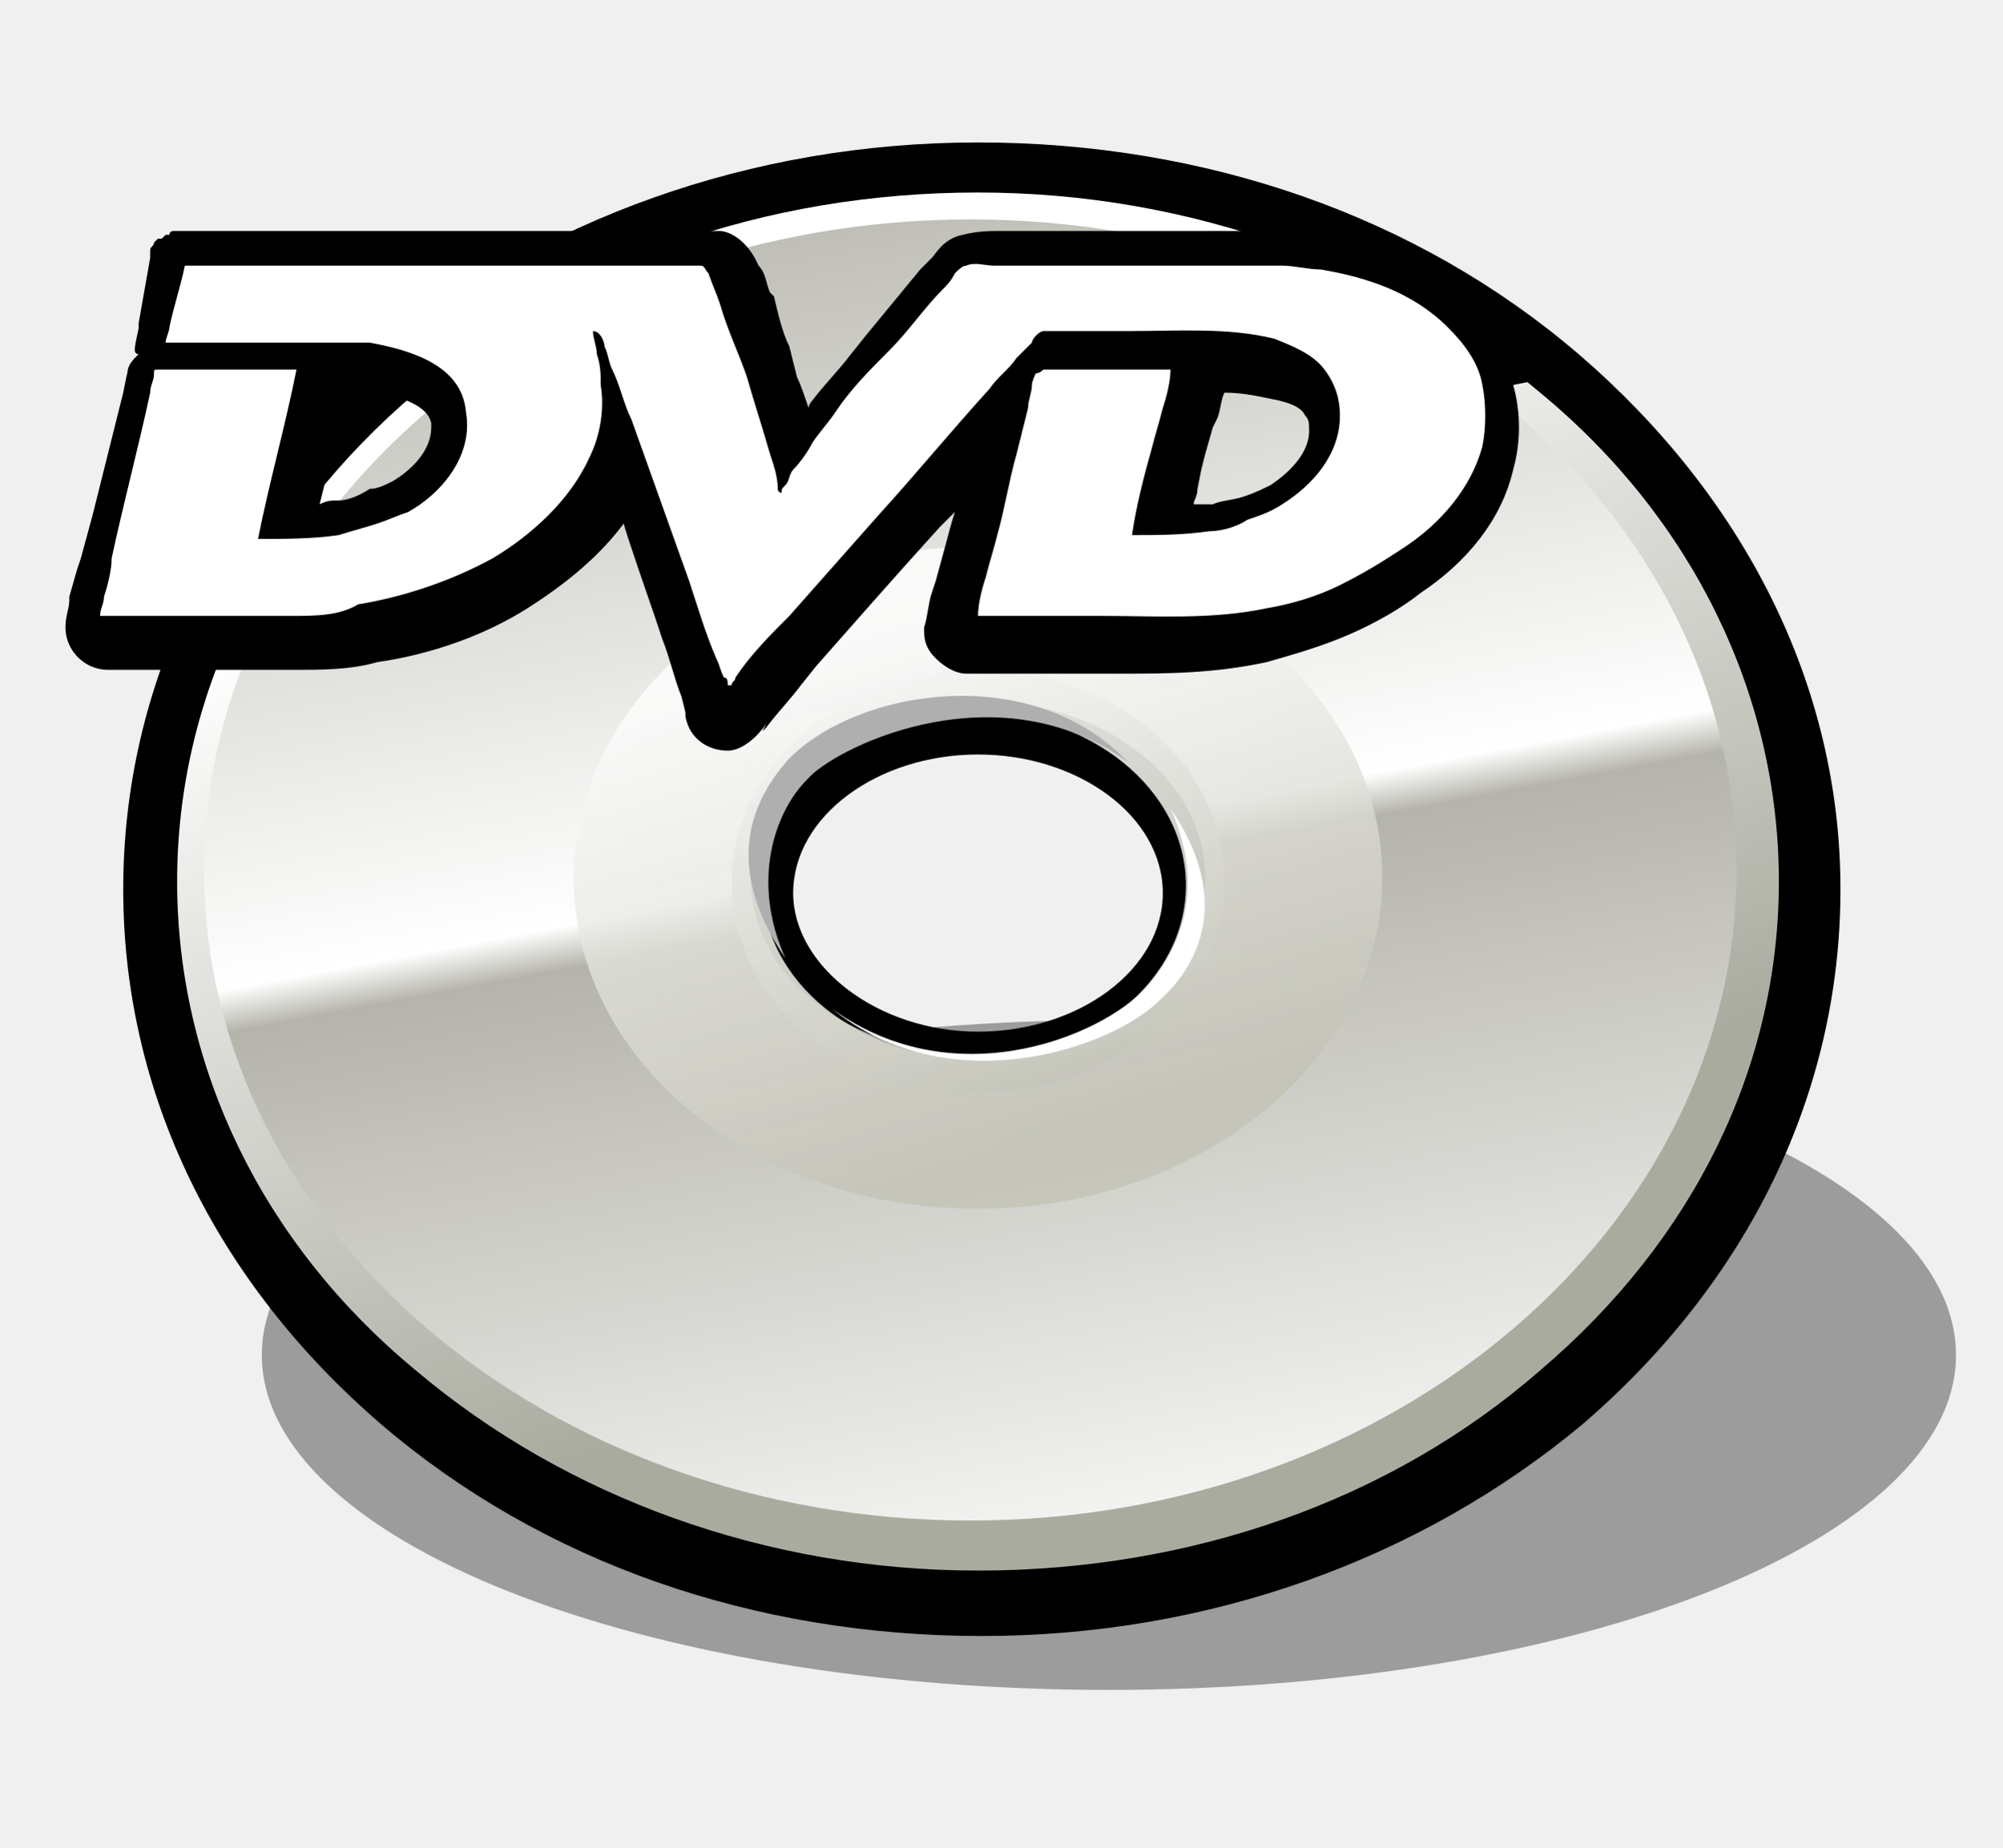
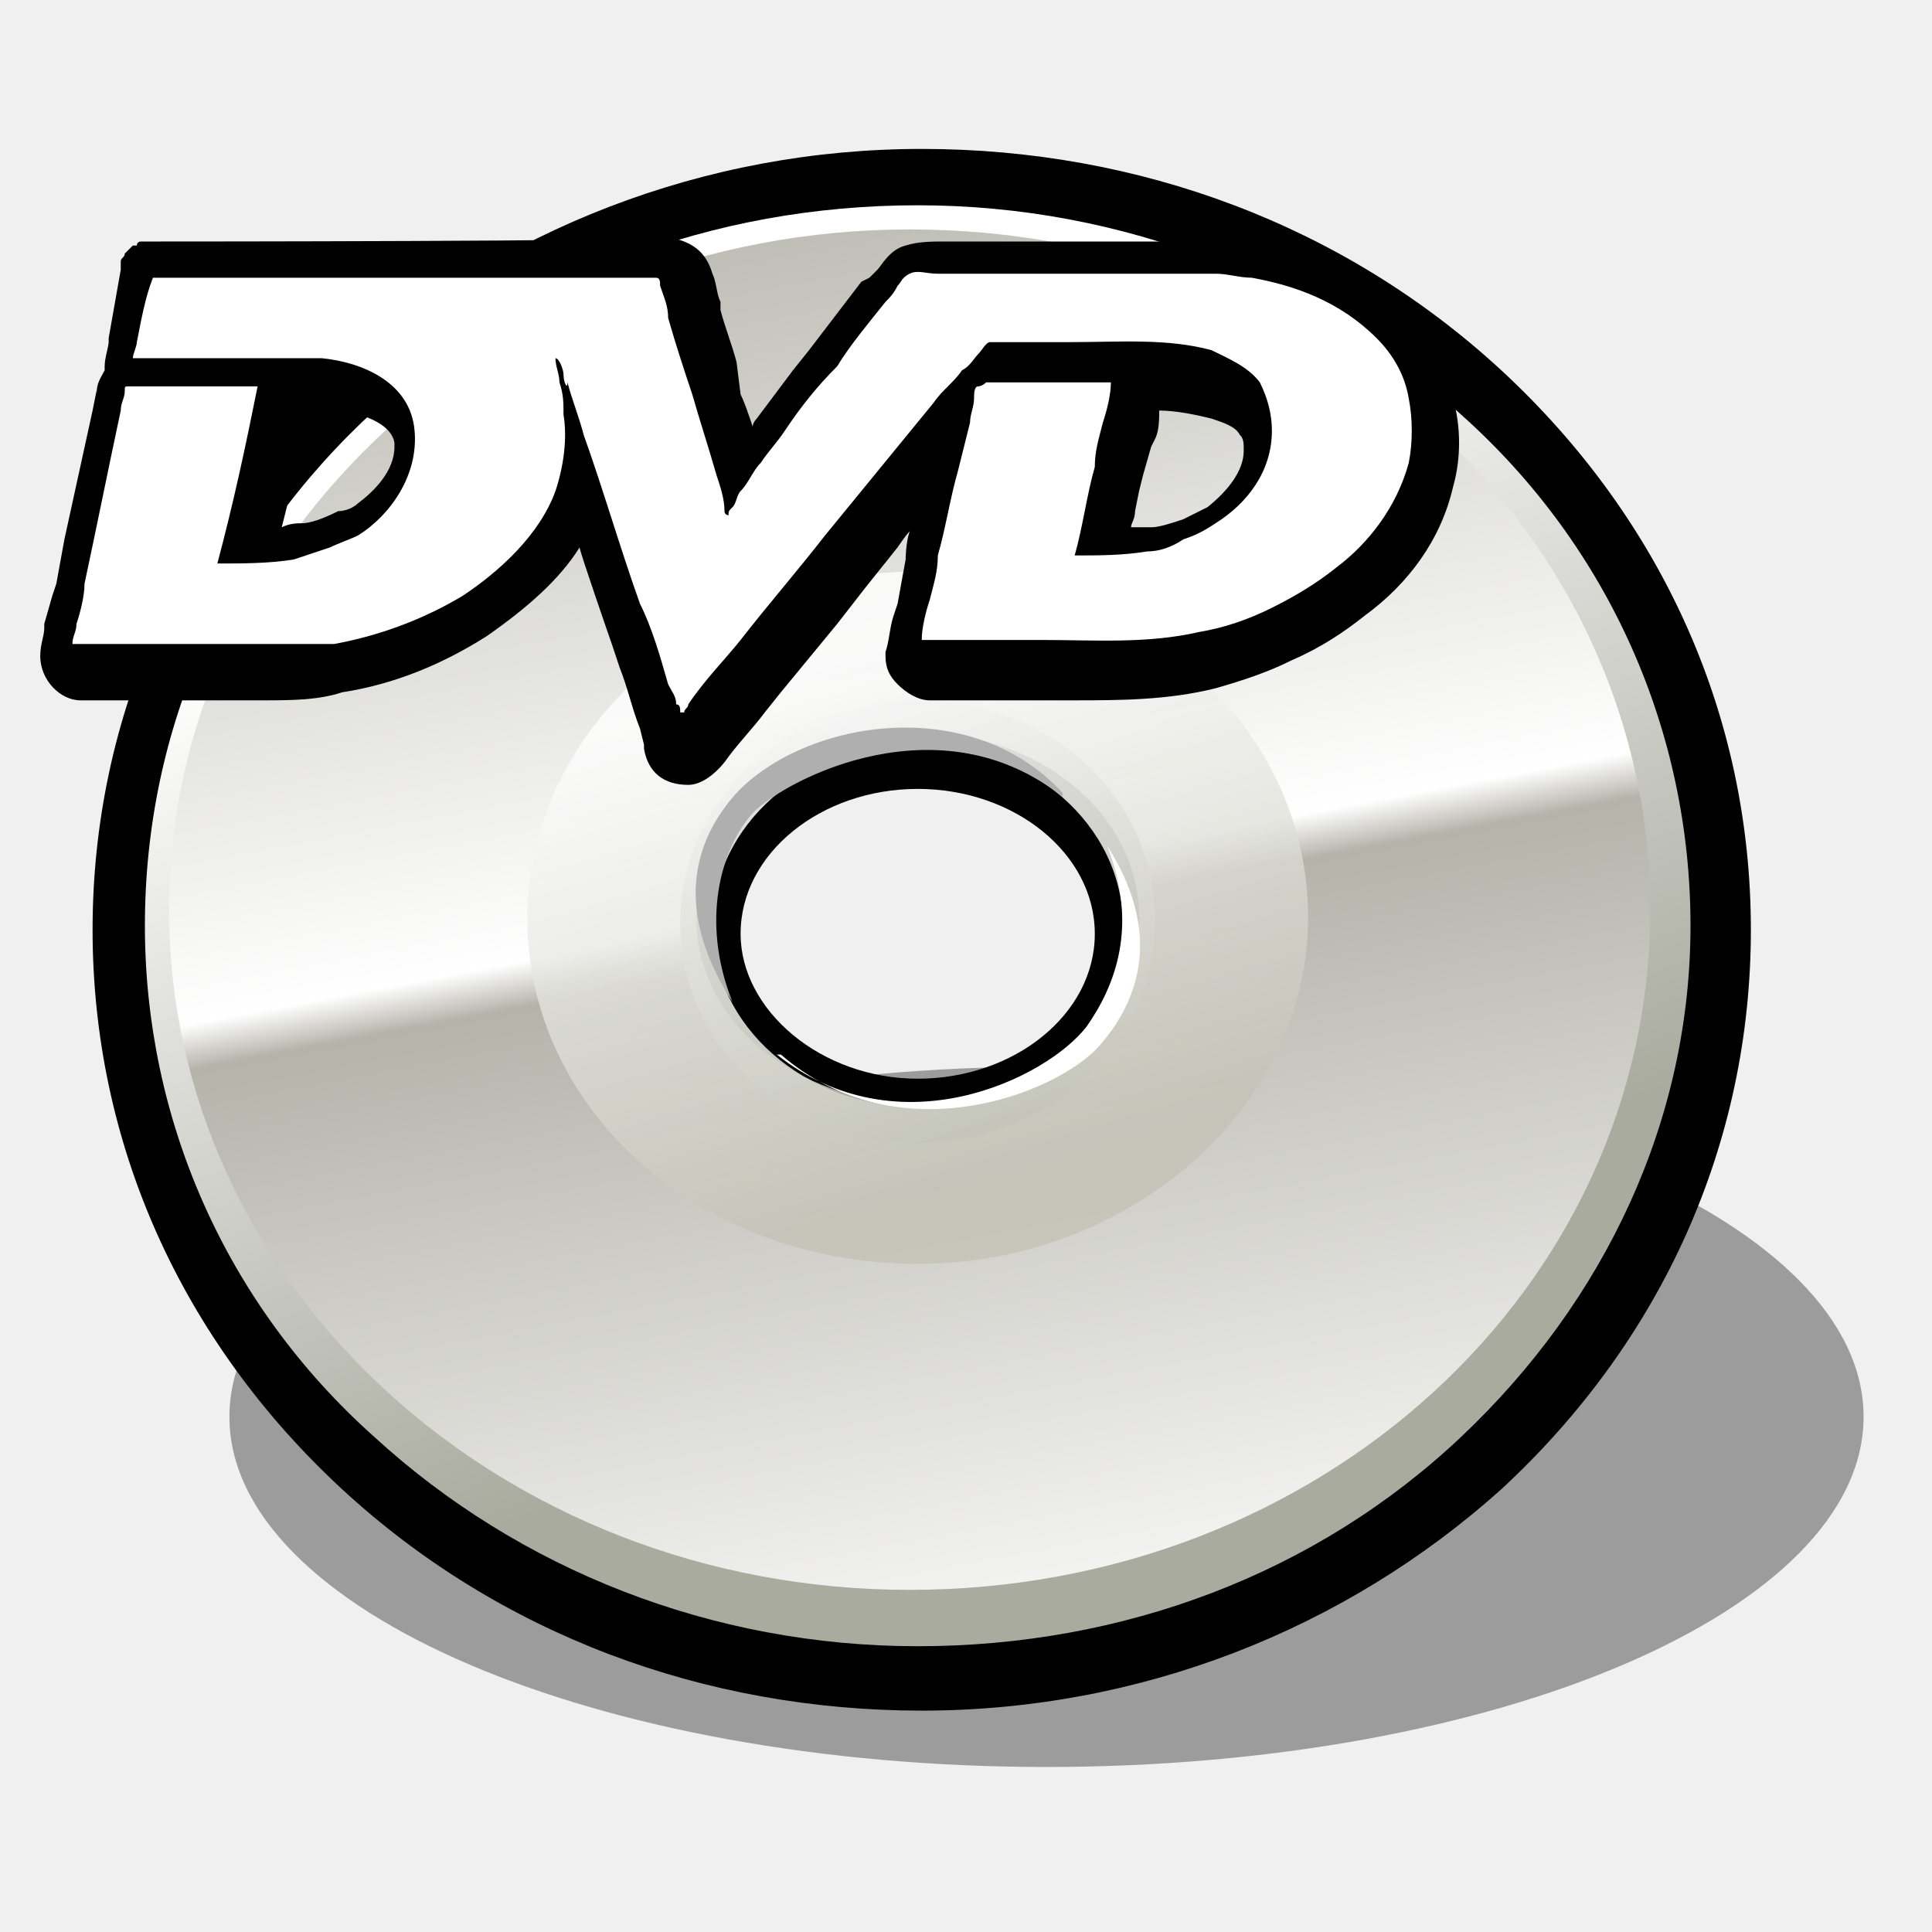
- <svg width="52pt" height="48pt" viewBox="0 0 52 48" xml:space="preserve">
+ <svg width="48pt" height="48pt" viewBox="0 0 48 48" xml:space="preserve">
  <g id="Layer_x0020_4" style="fill-rule:nonzero;clip-rule:nonzero;stroke:#000000;stroke-miterlimit:4;">
-     <path style="opacity:0.35;stroke:none;" d="M50.8,35.2c0,4.8-9.8,8.7-22,8.7s-22-3.9-22-8.7s9.8-8.7,22-8.7s22,3.9,22,8.7z" />
-     <path style="stroke:none;" d="M9.9,9.2c-4.3,3.7-6.7,8.6-6.7,13.9s2.4,10.2,6.7,13.9c4.2,3.6,9.7,5.5,15.6,5.5c5.9,0,11.4-2,15.6-5.5c4.3-3.7,6.7-8.6,6.7-13.9S45.3,12.9,41,9.2c-4.2-3.6-9.7-5.5-15.6-5.5c-5.9,0-11.4,2-15.6,5.5z M20.6,23.2c0-2,2.2-3.6,4.8-3.6    c2.6,0,4.8,1.6,4.8,3.6s-2.2,3.6-4.8,3.6c-2.6,0-4.8-1.7-4.8-3.6z" />
-     <linearGradient id="aigrd1" gradientUnits="userSpaceOnUse" x1="20.918" y1="11.165" x2="29.079" y2="32.81">
+     <path style="opacity:0.35;stroke:none;" d="M46.3,35.2c0,4.8-9.1,8.7-20.3,8.7c-11.2,0-20.3-3.9-20.3-8.7s9.1-8.7,20.3-8.7c11.2,0,20.3,3.9,20.3,8.7z" />
+     <path style="stroke:none;" d="M8.5,9.2c-4,3.7-6.2,8.6-6.2,13.9s2.2,10.2,6.2,13.9c3.9,3.6,9,5.5,14.4,5.5s10.5-2,14.4-5.5c4-3.7,6.2-8.6,6.2-13.9s-2.2-10.2-6.2-13.9c-3.9-3.6-9-5.5-14.4-5.5s-10.5,2-14.4,5.5z M18.4,23.2c0-2,2-3.6,4.4-3.6s4.4,1.6,4.4,3.6    s-2,3.6-4.4,3.6s-4.4-1.7-4.4-3.6z" />
+     <linearGradient id="aigrd1" gradientUnits="userSpaceOnUse" x1="18.397" y1="11.302" x2="26.463" y2="32.696">
      <stop offset="0" style="stop-color:#FFFFFF" />
      <stop offset="1" style="stop-color:#A9AB9F" />
    </linearGradient>
-     <path style="fill:url(#aigrd1);stroke:none;" d="M10.8,10.2c-4,3.4-6.2,7.9-6.2,12.7c0,4.8,2.2,9.4,6.2,12.7c3.9,3.3,9.1,5.2,14.6,5.2c5.5,0,10.7-1.8,14.6-5.2c4-3.4,6.2-7.9,6.2-12.7c0-4.8-2.2-9.4-6.2-12.7c-3.9-3.3-9.1-5.2-14.6-5.2c-5.5,0-10.7,1.8-14.6,5.2z M19.8,23    c0-2.5,2.5-4.5,5.5-4.5s5.5,2,5.5,4.5c0,2.5-2.5,4.5-5.5,4.5s-5.5-2-5.5-4.5z" />
-     <linearGradient id="aigrd2" gradientUnits="userSpaceOnUse" x1="28.974" y1="42.644" x2="21.531" y2="3.24">
+     <path style="fill:url(#aigrd1);stroke:none;" d="M9.3,10.2C5.6,13.6,3.6,18.1,3.6,23c0,4.8,2,9.4,5.7,12.7c3.6,3.3,8.4,5.2,13.5,5.2c5.1,0,9.9-1.8,13.5-5.2C39.9,32.3,42,27.8,42,23c0-4.8-2-9.4-5.7-12.7c-3.6-3.3-8.4-5.2-13.5-5.2c-5.1,0-9.9,1.8-13.5,5.2z M17.7,23c0-2.5,2.3-4.5,5.1-4.5    c2.8,0,5.1,2,5.1,4.5c0,2.5-2.3,4.5-5.1,4.5c-2.8,0-5.1-2-5.1-4.5z" />
+     <linearGradient id="aigrd2" gradientUnits="userSpaceOnUse" x1="26.389" y1="42.511" x2="18.995" y2="3.367">
      <stop offset="0" style="stop-color:#FFFFFF" />
      <stop offset="0.494" style="stop-color:#B5B4AB" />
      <stop offset="0.522" style="stop-color:#FFFFFF" />
      <stop offset="1" style="stop-color:#B5B4AB" />
    </linearGradient>
-     <path style="fill:url(#aigrd2);stroke:none;" d="M25.2,5.7c-11,0-19.9,7.6-19.9,16.9s8.9,16.9,19.9,16.9c11,0,19.9-7.6,19.9-16.9S36.2,5.7,25.2,5.7z M25.4,28.4c-3.5,0-6.4-2.4-6.4-5.5c0-3,2.9-5.5,6.4-5.5c3.5,0,6.4,2.4,6.4,5.5c0,3-2.9,5.5-6.4,5.5z" />
-     <linearGradient id="aigrd3" gradientUnits="userSpaceOnUse" x1="23.345" y1="16.009" x2="27.444" y2="29.672">
+     <path style="fill:url(#aigrd2);stroke:none;" d="M22.6,5.7c-10.1,0-18.4,7.6-18.4,16.9s8.2,16.9,18.4,16.9C32.8,39.5,41,32,41,22.6S32.8,5.7,22.6,5.7z M22.8,28.4c-3.3,0-5.9-2.4-5.9-5.5c0-3,2.7-5.5,5.9-5.5c3.3,0,5.9,2.4,5.9,5.5c0,3-2.7,5.5-5.9,5.5z" />
+     <linearGradient id="aigrd3" gradientUnits="userSpaceOnUse" x1="20.892" y1="16.411" x2="24.748" y2="29.264">
      <stop offset="0" style="stop-color:#FFFFFF" />
      <stop offset="1" style="stop-color:#C2C2B6" />
    </linearGradient>
-     <path style="opacity:0.79;fill:url(#aigrd3);stroke:none;" d="M25.4,14.2c-5.8,0-10.5,3.9-10.5,8.6c0,4.8,4.7,8.6,10.5,8.6c5.8,0,10.5-3.9,10.5-8.6c0-4.8-4.7-8.6-10.5-8.6z M25.4,27.4c-3.3,0-5.9-2-5.9-4.6c0-2.5,2.7-4.6,5.9-4.6s5.9,2,5.9,4.6c0,2.5-2.7,4.6-5.9,4.6z" />
-     <path style="fill:#AFAFAF;stroke:none;" d="M29.3,19.8c-3.3-2.4-7.4-0.5-8.3,0.4s-1.5,2.7-0.6,4.7c-1.7-2.5-0.8-4.2,0.1-5.2c1.8-1.8,6.2-2.5,8.7,0z" />
-     <path style="fill:#FFFFFF;stroke:none;" d="M21.6,26.2c3.3,2.4,7.3,0.6,8.3-0.7c0.8-1,1.4-2.5,0.5-4.5c1.7,2.5,0.6,4.2-0.3,5c-1.2,1.2-5.4,2.7-8.5,0.2z" />
+     <path style="opacity:0.79;fill:url(#aigrd3);stroke:none;" d="M22.8,14.2c-5.3,0-9.7,3.9-9.7,8.6c0,4.8,4.3,8.6,9.7,8.6c5.3,0,9.7-3.9,9.7-8.6c0-4.8-4.3-8.6-9.7-8.6z M22.8,27.4c-3,0-5.5-2-5.5-4.6c0-2.5,2.5-4.6,5.5-4.6s5.5,2,5.5,4.6c0,2.5-2.5,4.6-5.5,4.6z" />
+     <path style="fill:#AFAFAF;stroke:none;" d="M26.4,19.8c-3-2.4-6.8-0.5-7.7,0.4c-0.8,0.9-1.3,2.7-0.5,4.7c-1.6-2.5-0.8-4.2,0.1-5.2c1.7-1.8,5.8-2.5,8.1,0z" />
+     <path style="fill:#FFFFFF;stroke:none;" d="M19.3,26.2c3,2.4,6.7,0.6,7.7-0.7c0.7-1,1.3-2.5,0.5-4.5c1.6,2.5,0.5,4.2-0.2,5c-1.1,1.2-5,2.7-7.9,0.2z" />
    <g style="stroke:none;">
-       <path d="M39.8,9.9c-0.2-0.7-0.6-1.4-1.2-2c-0.9-0.9-2.2-1.5-3.9-1.8C34.3,6.1,34,6,33.6,6c-0.3,0-0.6,0-0.9,0l-0.2,0l-2.2,0h-2.2l-0.6,0c-0.5,0-0.9,0-1.4,0c0,0-0.1,0-0.1,0c-0.3,0-0.6,0-1,0.1c-0.5,0.1-0.7,0.5-0.8,0.6l0,0c0,0-0.2,0.2-0.2,0.2L23.9,7l-1.4,1.7     l-0.4,0.5c-0.3,0.4-0.7,0.8-1,1.2c0,0-0.1,0.1-0.1,0.2c-0.1-0.3-0.2-0.6-0.3-0.8L20.5,9c-0.2-0.4-0.3-0.9-0.4-1.3L20,7.6c-0.1-0.2-0.1-0.5-0.3-0.7c0,0,0,0,0,0l0,0C19.4,6.2,18.9,6,18.7,6c0,0-0.3,0-0.3,0l0,0C18.3,6,5,6,5,6C5,6,4.9,6,4.8,6c0,0,0,0-0.1,0     c0,0-0.1,0-0.1,0c0,0-0.1,0-0.1,0c0,0-0.1,0-0.1,0.1c0,0,0,0-0.1,0c0,0-0.1,0.1-0.1,0.1c0,0,0,0-0.1,0c0,0-0.1,0.1-0.1,0.1c0,0,0,0,0,0c0,0.1-0.1,0.1-0.1,0.2c0,0,0,0,0,0.1c0,0,0,0.1,0,0.1L3.6,8.4l0,0.1c0,0.1-0.1,0.4-0.1,0.6c0,0,0,0.1,0.1,0.1     C3.4,9.4,3.3,9.5,3.3,9.8l0-0.1c0,0-0.1,0.5-0.1,0.5l-0.8,3.2l-0.3,1.1l-0.1,0.3l-0.2,0.7l0,0.1c0,0.2-0.1,0.4-0.1,0.7c0,0.6,0.5,1.1,1.1,1.1h2.7l1.8,0l0.3,0c0.8,0,1.5,0,2.2-0.2c1.4-0.2,2.8-0.7,3.9-1.4c1.1-0.7,1.9-1.4,2.5-2.2c0,0.1,0.8,2.4,0.8,2.4l0.2,0.6     c0.2,0.5,0.3,1,0.5,1.5l0,0l0.1,0.4l0,0.1c0.1,0.6,0.6,0.9,1.1,0.9c0.4,0,0.8-0.4,1-0.7l-0.1,0.2l0.1-0.1c0.3-0.4,0.6-0.7,0.9-1.1l0.4-0.5l1.5-1.7l0.8-0.9l0.9-1c0,0,0.3-0.3,0.4-0.4c-0.1,0.3-0.2,0.7-0.2,0.7c0,0-0.3,1.1-0.3,1.1c0,0-0.1,0.3-0.1,0.3     c-0.1,0.3-0.1,0.6-0.2,0.9c0,0,0,0.1,0,0.1c0,0.3,0.1,0.5,0.3,0.7c0.2,0.2,0.5,0.4,0.8,0.4h3.3l0.6,0c1.3,0,2.5,0,3.9-0.3c0.7-0.2,1.4-0.4,2.1-0.7c0.7-0.3,1.4-0.7,1.9-1.1c1.2-0.8,2.1-1.9,2.4-3.2c0.2-0.7,0.2-1.5,0-2.2z M8.5,12.3c0,0,0.4-1.9,0.5-2.1     c0.3,0,0.5,0,0.7,0c0.2,0,1.4,0.2,1.5,0.8c0,0,0,0.1,0,0.1c0,0.6-0.5,1.1-1,1.4c-0.2,0.1-0.4,0.2-0.6,0.2C9.3,12.9,9,13,8.8,13c-0.2,0-0.3,0-0.5,0.1c0.1-0.4,0.2-0.8,0.2-0.8z M31.5,13.1c-0.1,0-0.3,0-0.5,0c0-0.1,0.1-0.2,0.1-0.4l0.1-0.5l0.1-0.4l0.2-0.7     l0.1-0.2c0.1-0.2,0.1-0.5,0.2-0.7c0.5,0,0.9,0.1,1.4,0.2c0.4,0.1,0.6,0.2,0.7,0.4c0.1,0.1,0.1,0.2,0.1,0.4c0,0,0,0,0,0c0,0.5-0.4,1-1,1.4c-0.2,0.1-0.4,0.2-0.7,0.3C32,13,31.7,13,31.5,13.1z" />
-       <path d="M19.2,19.4c0,0,0,0,0,0c0,0,0,0,0,0z" />
-       <path d="M19.2,19.4c0,0,0,0,0,0c0,0,0,0,0,0s0,0,0,0z" />
+       <path d="M36.1,9.9c-0.2-0.7-0.6-1.4-1.1-2c-0.9-0.9-2.1-1.5-3.6-1.8c-0.3-0.1-0.7-0.1-1-0.1c-0.3,0-0.6,0-0.8,0l-0.2,0l-2,0h-2l-0.6,0c-0.4,0-0.8,0-1.3,0l-0.1,0c-0.2,0-0.6,0-0.9,0.1c-0.4,0.1-0.6,0.5-0.7,0.6l0,0c0,0-0.2,0.2-0.2,0.2L21.4,7l-1.3,1.7l-0.4,0.5     c-0.3,0.4-0.6,0.8-0.9,1.2c0,0-0.1,0.1-0.1,0.2c-0.1-0.3-0.2-0.6-0.3-0.8L18.3,9c-0.1-0.4-0.3-0.9-0.4-1.3l0-0.2c-0.1-0.2-0.1-0.5-0.2-0.7l0,0l0,0c-0.2-0.7-0.7-0.8-1-0.9c0,0-0.3,0-0.3,0l0,0C16.3,6,4,6,4,6C4,6,3.9,6,3.8,6c0,0,0,0-0.1,0c0,0-0.1,0-0.1,0     c0,0,0,0-0.1,0c0,0-0.1,0-0.1,0.1c0,0,0,0-0.1,0c0,0-0.1,0.1-0.1,0.1c0,0,0,0,0,0c0,0-0.1,0.1-0.1,0.1c0,0,0,0,0,0c0,0.1-0.1,0.1-0.1,0.2c0,0,0,0,0,0.1c0,0,0,0.1,0,0.1L2.7,8.4l0,0.1c0,0.1-0.1,0.4-0.1,0.6c0,0,0,0.1,0,0.1C2.5,9.4,2.4,9.5,2.4,9.8l0-0.1     l-0.1,0.5l-0.7,3.2l-0.2,1.1l-0.1,0.3l-0.2,0.7l0,0.1c0,0.2-0.1,0.4-0.1,0.7c0,0.6,0.5,1.1,1,1.1h2.5l1.7,0l0.3,0c0.7,0,1.4,0,2-0.2c1.3-0.2,2.5-0.7,3.6-1.4c1-0.7,1.8-1.4,2.3-2.2c0,0.1,0.8,2.4,0.8,2.4l0.2,0.6c0.2,0.5,0.3,1,0.5,1.5l0,0l0.1,0.4l0,0.1     c0.1,0.6,0.5,0.9,1.1,0.9c0.4,0,0.8-0.4,1-0.7L18,18.9l0.1-0.1c0.3-0.4,0.6-0.7,0.9-1.1l0.4-0.5l1.4-1.7l0.7-0.9l0.8-1c0,0,0.2-0.3,0.3-0.4c-0.1,0.3-0.1,0.7-0.1,0.7c0,0-0.2,1.1-0.2,1.1c0,0-0.1,0.3-0.1,0.3c-0.1,0.3-0.1,0.6-0.2,0.9c0,0,0,0.1,0,0.1     c0,0.3,0.1,0.5,0.3,0.7c0.2,0.2,0.5,0.4,0.8,0.4h3l0.5,0c1.2,0,2.4,0,3.6-0.3c0.7-0.2,1.3-0.4,1.9-0.7c0.7-0.3,1.3-0.7,1.8-1.1c1.1-0.8,1.9-1.9,2.2-3.2c0.2-0.7,0.2-1.5,0-2.2z M7.2,12.3c0,0,0.4-1.9,0.5-2.1c0.2,0,0.5,0,0.7,0c0.2,0,1.3,0.2,1.4,0.8     c0,0,0,0.1,0,0.1c0,0.6-0.5,1.1-0.9,1.4c-0.1,0.1-0.3,0.2-0.5,0.2C8,12.9,7.7,13,7.5,13c-0.1,0-0.3,0-0.5,0.1c0.1-0.4,0.2-0.8,0.2-0.8z M28.5,13.1c-0.1,0-0.3,0-0.4,0c0-0.1,0.1-0.2,0.1-0.4l0.1-0.5l0.1-0.4l0.2-0.7l0.1-0.2c0.1-0.2,0.1-0.5,0.1-0.7     c0.4,0,0.9,0.1,1.3,0.2c0.3,0.1,0.6,0.2,0.7,0.4c0.1,0.1,0.1,0.2,0.1,0.4c0,0,0,0,0,0c0,0.5-0.4,1-0.9,1.4c-0.2,0.1-0.4,0.2-0.6,0.3c-0.3,0.1-0.6,0.2-0.8,0.2z" />
+       <path d="M17.1,19.4c0,0,0,0,0,0c0,0,0,0,0,0z" />
+       <path d="M17.1,19.4c0,0,0,0,0,0c0,0,0,0,0,0s0,0,0,0z" />
    </g>
-     <path style="fill:#FFFFFF;stroke:none;" d="M4.8,6.9c2.9,0,5.9,0,8.8,0c1.5,0,2.9,0,4.4,0c0.1,0,0.2,0,0.2,0c0.1,0,0.1,0.1,0.2,0.2c0.1,0.3,0.2,0.5,0.3,0.8c0.2,0.7,0.5,1.3,0.7,1.9c0.2,0.7,0.4,1.3,0.6,2c0.1,0.3,0.2,0.6,0.2,0.9c0,0,0,0.1,0.1,0.1c0-0.1,0-0.1,0.1-0.2    c0.1-0.1,0.1-0.3,0.2-0.4c0.2-0.2,0.4-0.5,0.5-0.7c0.2-0.3,0.4-0.5,0.6-0.8c0.4-0.6,0.9-1.1,1.4-1.6C23.6,8.6,24,8,24.5,7.5c0.1-0.1,0.2-0.2,0.3-0.4C24.9,7,25,6.9,25.1,6.9c0.2-0.1,0.5,0,0.7,0c0.7,0,1.4,0,2,0c0.7,0,1.5,0,2.2,0c0.7,0,1.5,0,2.2,0    c0.4,0,0.7,0,1.1,0c0.3,0,0.7,0.1,1,0.1c1.2,0.2,2.4,0.6,3.3,1.5c0.4,0.4,0.8,0.9,0.9,1.5c0.1,0.5,0.1,1.1,0,1.6c-0.3,1.1-1.1,2-2,2.6c-0.6,0.4-1.1,0.7-1.7,1c-0.6,0.3-1.3,0.5-1.9,0.6C31.5,16.1,30,16,28.7,16c-1.1,0-2.2,0-3.3,0c0-0.3,0.1-0.7,0.2-1    c0.1-0.4,0.2-0.7,0.3-1.1c0.2-0.7,0.3-1.4,0.5-2.1c0.1-0.4,0.2-0.8,0.3-1.2c0-0.2,0.1-0.4,0.1-0.6c0-0.1,0.1-0.3,0.1-0.3c0,0,0.1,0,0.2-0.1c0.1,0,0.2,0,0.3,0c0.3,0,0.5,0,0.8,0c0.7,0,1.5,0,2.2,0c0,0.3-0.1,0.7-0.2,1c-0.1,0.4-0.2,0.7-0.3,1.1    c-0.2,0.7-0.4,1.5-0.5,2.2c0.7,0,1.3,0,2-0.1c0.3,0,0.7-0.1,1-0.3c0.3-0.1,0.6-0.2,0.9-0.4c0.8-0.5,1.5-1.3,1.5-2.3c0-0.4-0.1-0.8-0.4-1.2c-0.3-0.4-0.8-0.6-1.3-0.8c-1.2-0.3-2.5-0.2-3.8-0.2c-0.4,0-0.7,0-1.1,0c-0.2,0-0.3,0-0.5,0c-0.2,0-0.4,0-0.6,0    c-0.1,0-0.3,0.2-0.3,0.3c-0.1,0.1-0.3,0.3-0.4,0.4c-0.2,0.3-0.5,0.5-0.7,0.8c-1,1.1-1.9,2.2-2.9,3.3c-0.8,0.9-1.5,1.7-2.3,2.6c-0.5,0.5-1,1-1.4,1.6c0,0.1-0.1,0.1-0.1,0.2c0,0,0,0,0,0c0,0-0.1,0-0.1,0c0-0.1,0-0.2-0.1-0.2c-0.1-0.2-0.1-0.3-0.2-0.5    c-0.3-0.7-0.5-1.4-0.7-2c-0.5-1.4-1-2.8-1.5-4.2c-0.2-0.4-0.3-0.9-0.5-1.3c-0.1-0.2-0.1-0.4-0.2-0.6c0-0.1-0.1-0.4-0.3-0.4c0,0.2,0.1,0.4,0.1,0.6c0.1,0.3,0.1,0.5,0.1,0.8c0.1,0.6,0,1.3-0.3,1.9c-0.5,1.1-1.5,2-2.5,2.6c-1.1,0.6-2.3,1-3.5,1.2    C8.8,16,8.2,16,7.5,16c-0.7,0-1.4,0-2.2,0c-0.7,0-1.5,0-2.2,0c-0.2,0-0.4,0-0.5,0c0-0.2,0.1-0.3,0.1-0.5c0.1-0.3,0.2-0.7,0.2-1c0.3-1.4,0.7-2.9,1-4.3c0-0.2,0.1-0.3,0.1-0.5c0-0.1,0-0.1,0.1-0.1c0,0,0.1,0,0.1,0c0.1,0,0.2,0,0.3,0c0.4,0,0.7,0,1.1,0    c0.7,0,1.4,0,2.1,0c-0.3,1.5-0.7,2.9-1,4.4c0.7,0,1.4,0,2.1-0.1c0.3-0.1,0.7-0.2,1-0.3c0.3-0.1,0.5-0.2,0.8-0.3c0.9-0.5,1.7-1.5,1.5-2.6C12,9.5,10.7,9.1,9.6,8.9C9,8.9,8.3,8.9,7.7,8.9c-0.7,0-1.5,0-2.2,0c-0.3,0-0.6,0-0.8,0c-0.1,0-0.1,0-0.2,0c0,0-0.2,0-0.2,0    c0-0.1,0.1-0.3,0.1-0.4c0.1-0.5,0.3-1.1,0.4-1.6" />
+     <path style="fill:#FFFFFF;stroke:none;" d="M3.8,6.9c2.7,0,5.4,0,8.2,0c1.4,0,2.7,0,4.1,0c0.1,0,0.2,0,0.2,0c0.1,0,0.1,0.1,0.1,0.2c0.1,0.3,0.2,0.5,0.2,0.8c0.2,0.7,0.4,1.3,0.6,1.9c0.2,0.7,0.4,1.3,0.6,2c0.1,0.3,0.2,0.6,0.2,0.9c0,0,0,0.1,0.1,0.1c0-0.1,0-0.1,0.1-0.2    c0.1-0.1,0.1-0.3,0.2-0.4c0.2-0.2,0.3-0.5,0.5-0.7c0.2-0.3,0.4-0.5,0.6-0.8c0.4-0.6,0.8-1.1,1.3-1.6C21.1,8.6,21.6,8,22,7.5c0.1-0.1,0.2-0.2,0.3-0.4c0.1-0.1,0.1-0.2,0.3-0.3c0.2-0.1,0.4,0,0.7,0c0.6,0,1.3,0,1.9,0c0.7,0,1.3,0,2,0c0.7,0,1.3,0,2,0    c0.3,0,0.7,0,1,0c0.3,0,0.6,0.1,0.9,0.1c1.1,0.2,2.2,0.6,3.1,1.5c0.4,0.4,0.7,0.9,0.8,1.5c0.1,0.5,0.1,1.1,0,1.6c-0.3,1.1-1,2-1.8,2.6c-0.5,0.4-1,0.7-1.6,1c-0.6,0.3-1.2,0.5-1.8,0.6c-1.3,0.3-2.6,0.2-3.9,0.2c-1,0-2,0-3,0c0-0.3,0.1-0.7,0.2-1    c0.1-0.4,0.2-0.7,0.2-1.1c0.2-0.7,0.3-1.4,0.5-2.1c0.1-0.4,0.2-0.8,0.3-1.2c0-0.2,0.1-0.4,0.1-0.6c0-0.1,0-0.3,0.1-0.3c0,0,0.1,0,0.2-0.1c0.1,0,0.2,0,0.3,0c0.2,0,0.5,0,0.7,0c0.7,0,1.4,0,2.1,0c0,0.3-0.1,0.7-0.2,1c-0.1,0.4-0.2,0.7-0.2,1.1    c-0.2,0.7-0.3,1.5-0.5,2.2c0.6,0,1.2,0,1.8-0.1c0.3,0,0.6-0.1,0.9-0.3c0.3-0.1,0.5-0.2,0.8-0.4c0.8-0.5,1.4-1.3,1.4-2.3c0-0.4-0.1-0.8-0.3-1.2c-0.3-0.4-0.8-0.6-1.2-0.8c-1.1-0.3-2.3-0.2-3.5-0.2c-0.3,0-0.7,0-1,0c-0.2,0-0.3,0-0.5,0c-0.2,0-0.4,0-0.5,0    c-0.1,0-0.2,0.2-0.3,0.3c-0.1,0.1-0.2,0.3-0.4,0.4c-0.2,0.3-0.5,0.5-0.7,0.8c-0.9,1.1-1.8,2.2-2.7,3.3c-0.7,0.9-1.4,1.7-2.1,2.6c-0.4,0.5-0.9,1-1.3,1.6c0,0.1-0.1,0.1-0.1,0.2c0,0,0,0,0,0c0,0-0.1,0-0.1,0c0-0.1,0-0.2-0.1-0.2c0-0.2-0.1-0.3-0.2-0.5    c-0.2-0.7-0.4-1.4-0.7-2c-0.5-1.4-0.9-2.8-1.4-4.2c-0.1-0.4-0.3-0.9-0.4-1.3C14.1,9.7,14,9.5,14,9.3c0-0.1-0.1-0.4-0.2-0.4c0,0.2,0.1,0.4,0.1,0.6c0.1,0.3,0.1,0.5,0.1,0.8c0.1,0.6,0,1.3-0.2,1.9c-0.4,1.1-1.4,2-2.3,2.6c-1,0.6-2.1,1-3.2,1.2C7.5,16,6.9,16,6.3,16    c-0.7,0-1.3,0-2,0c-0.7,0-1.3,0-2,0c-0.2,0-0.3,0-0.5,0c0-0.2,0.1-0.3,0.1-0.5c0.1-0.3,0.2-0.7,0.2-1c0.3-1.4,0.6-2.9,0.9-4.3c0-0.2,0.1-0.3,0.1-0.5c0-0.1,0-0.1,0.1-0.1c0,0,0.1,0,0.1,0c0.1,0,0.2,0,0.2,0c0.3,0,0.6,0,1,0c0.6,0,1.3,0,1.9,0    c-0.3,1.5-0.6,2.9-1,4.4c0.6,0,1.3,0,1.9-0.1c0.3-0.1,0.6-0.2,0.9-0.3c0.2-0.1,0.5-0.2,0.7-0.3c0.8-0.5,1.5-1.5,1.4-2.6c-0.1-1.2-1.3-1.7-2.3-1.8C7.7,8.9,7.1,8.9,6.5,8.9c-0.7,0-1.3,0-2,0c-0.3,0-0.5,0-0.8,0c-0.1,0-0.1,0-0.2,0c0,0-0.2,0-0.2,0    c0-0.1,0.1-0.3,0.1-0.4c0.1-0.5,0.2-1.1,0.4-1.6" />
  </g>
  <g id="Layer_x0020_2" style="fill-rule:nonzero;clip-rule:nonzero;stroke:#000000;stroke-miterlimit:4;">
-     <path style="fill:none;stroke:none;" d="M0,0h52v48H0V0z" />
+     <path style="fill:none;stroke:none;" d="M0,0h48v48H0V0z" />
  </g>
</svg>
